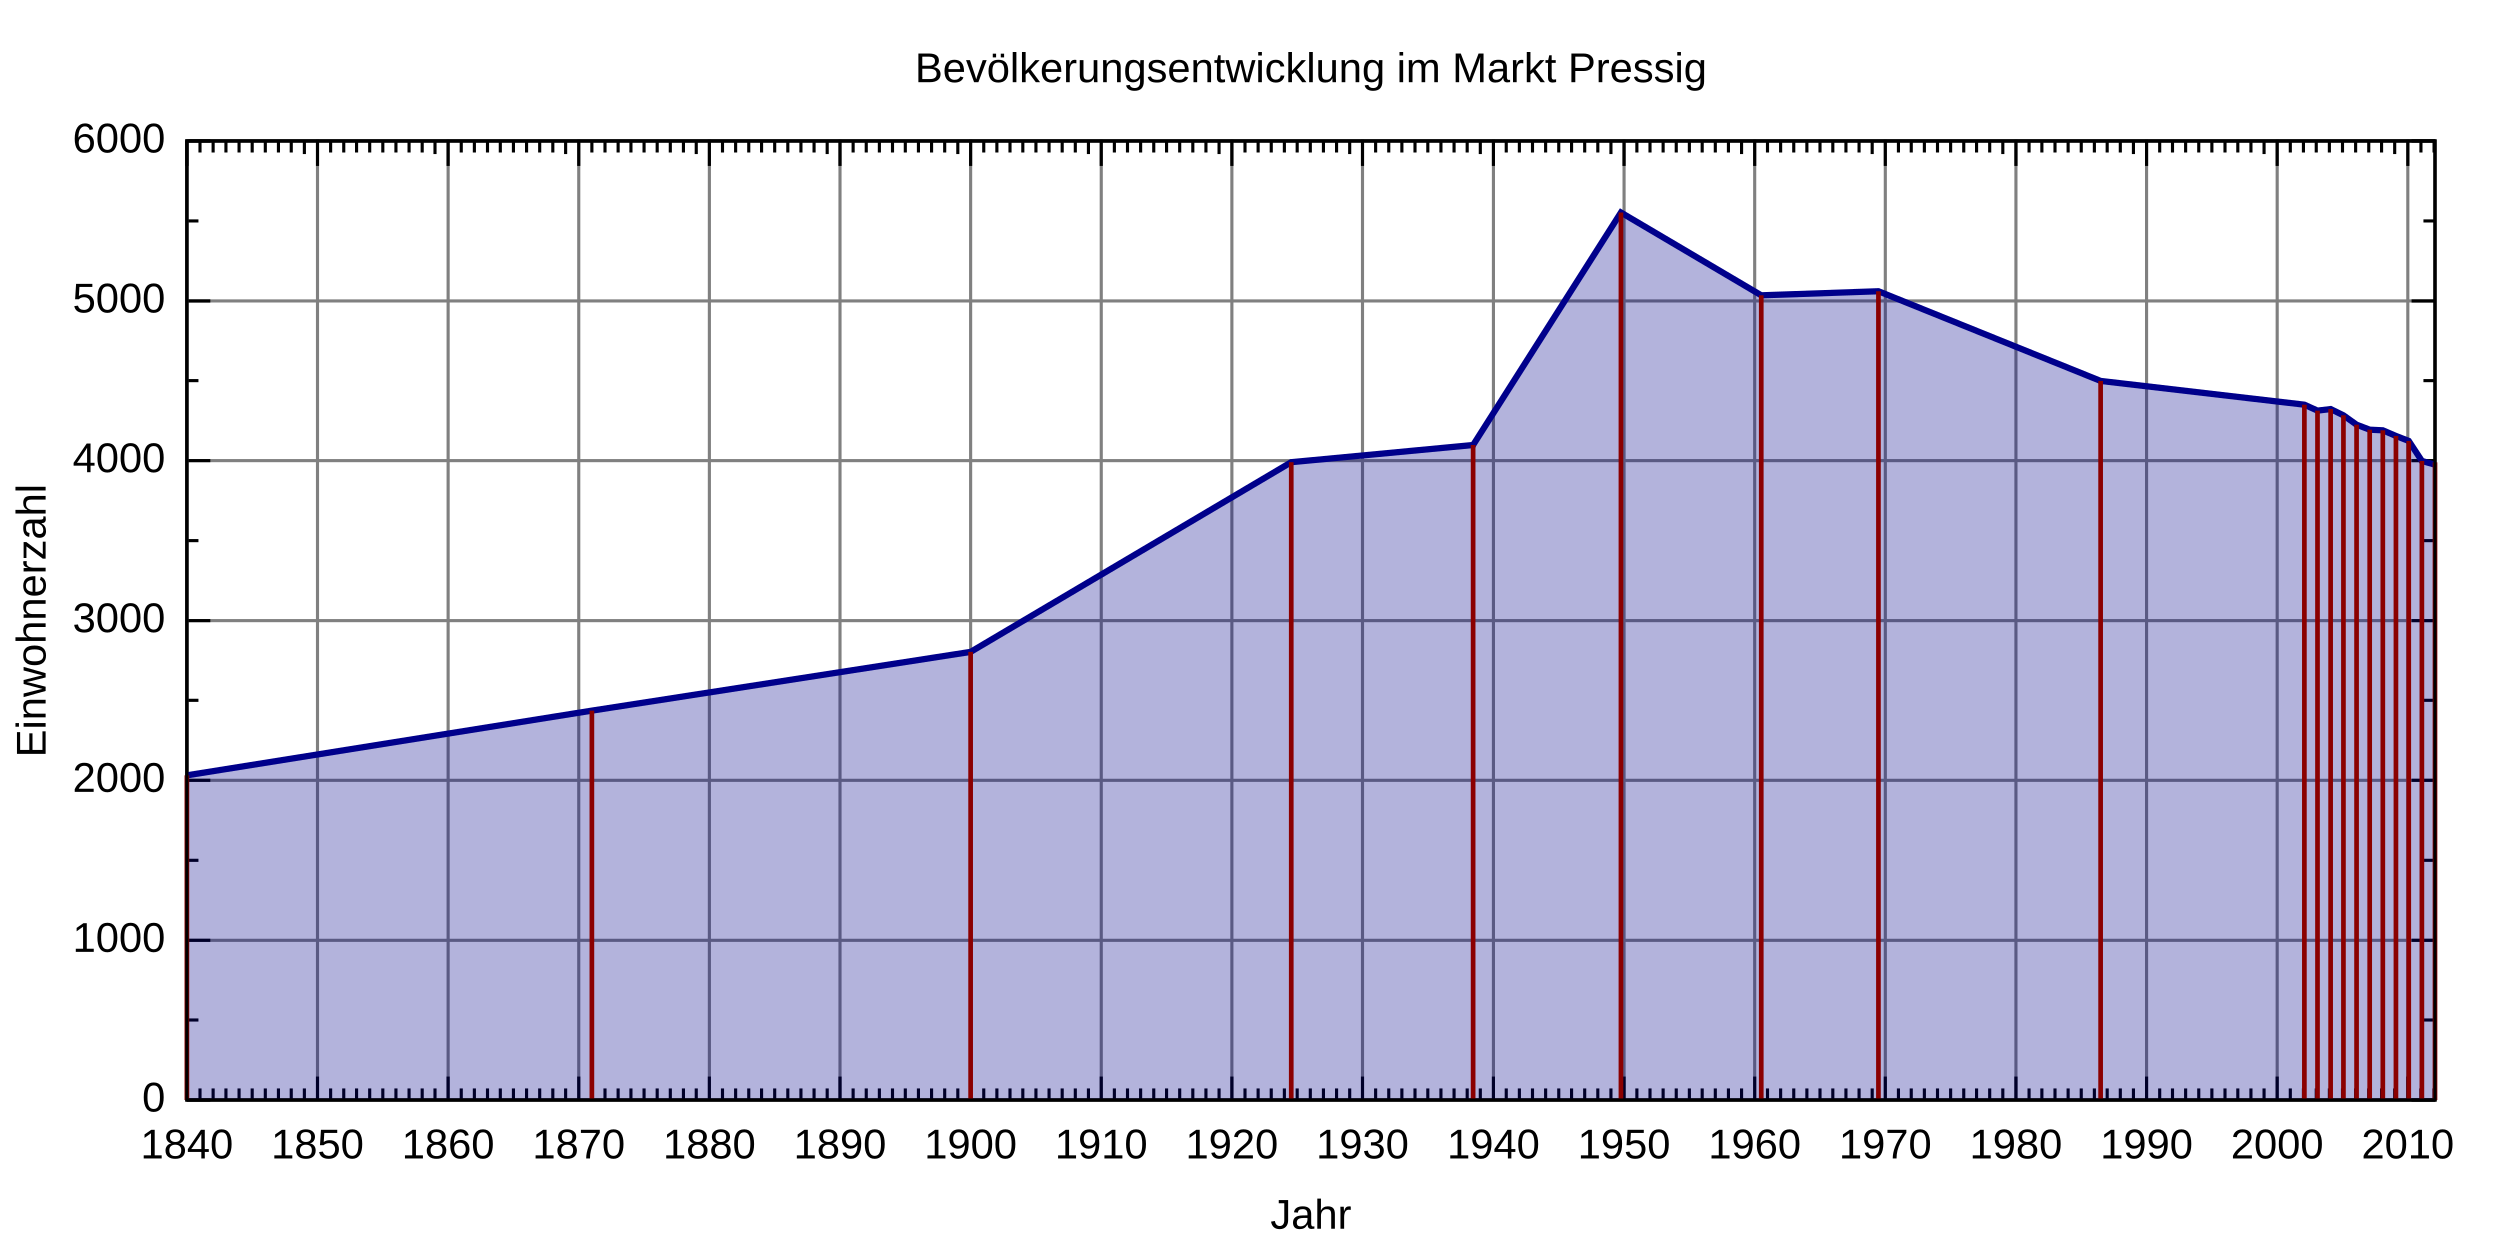
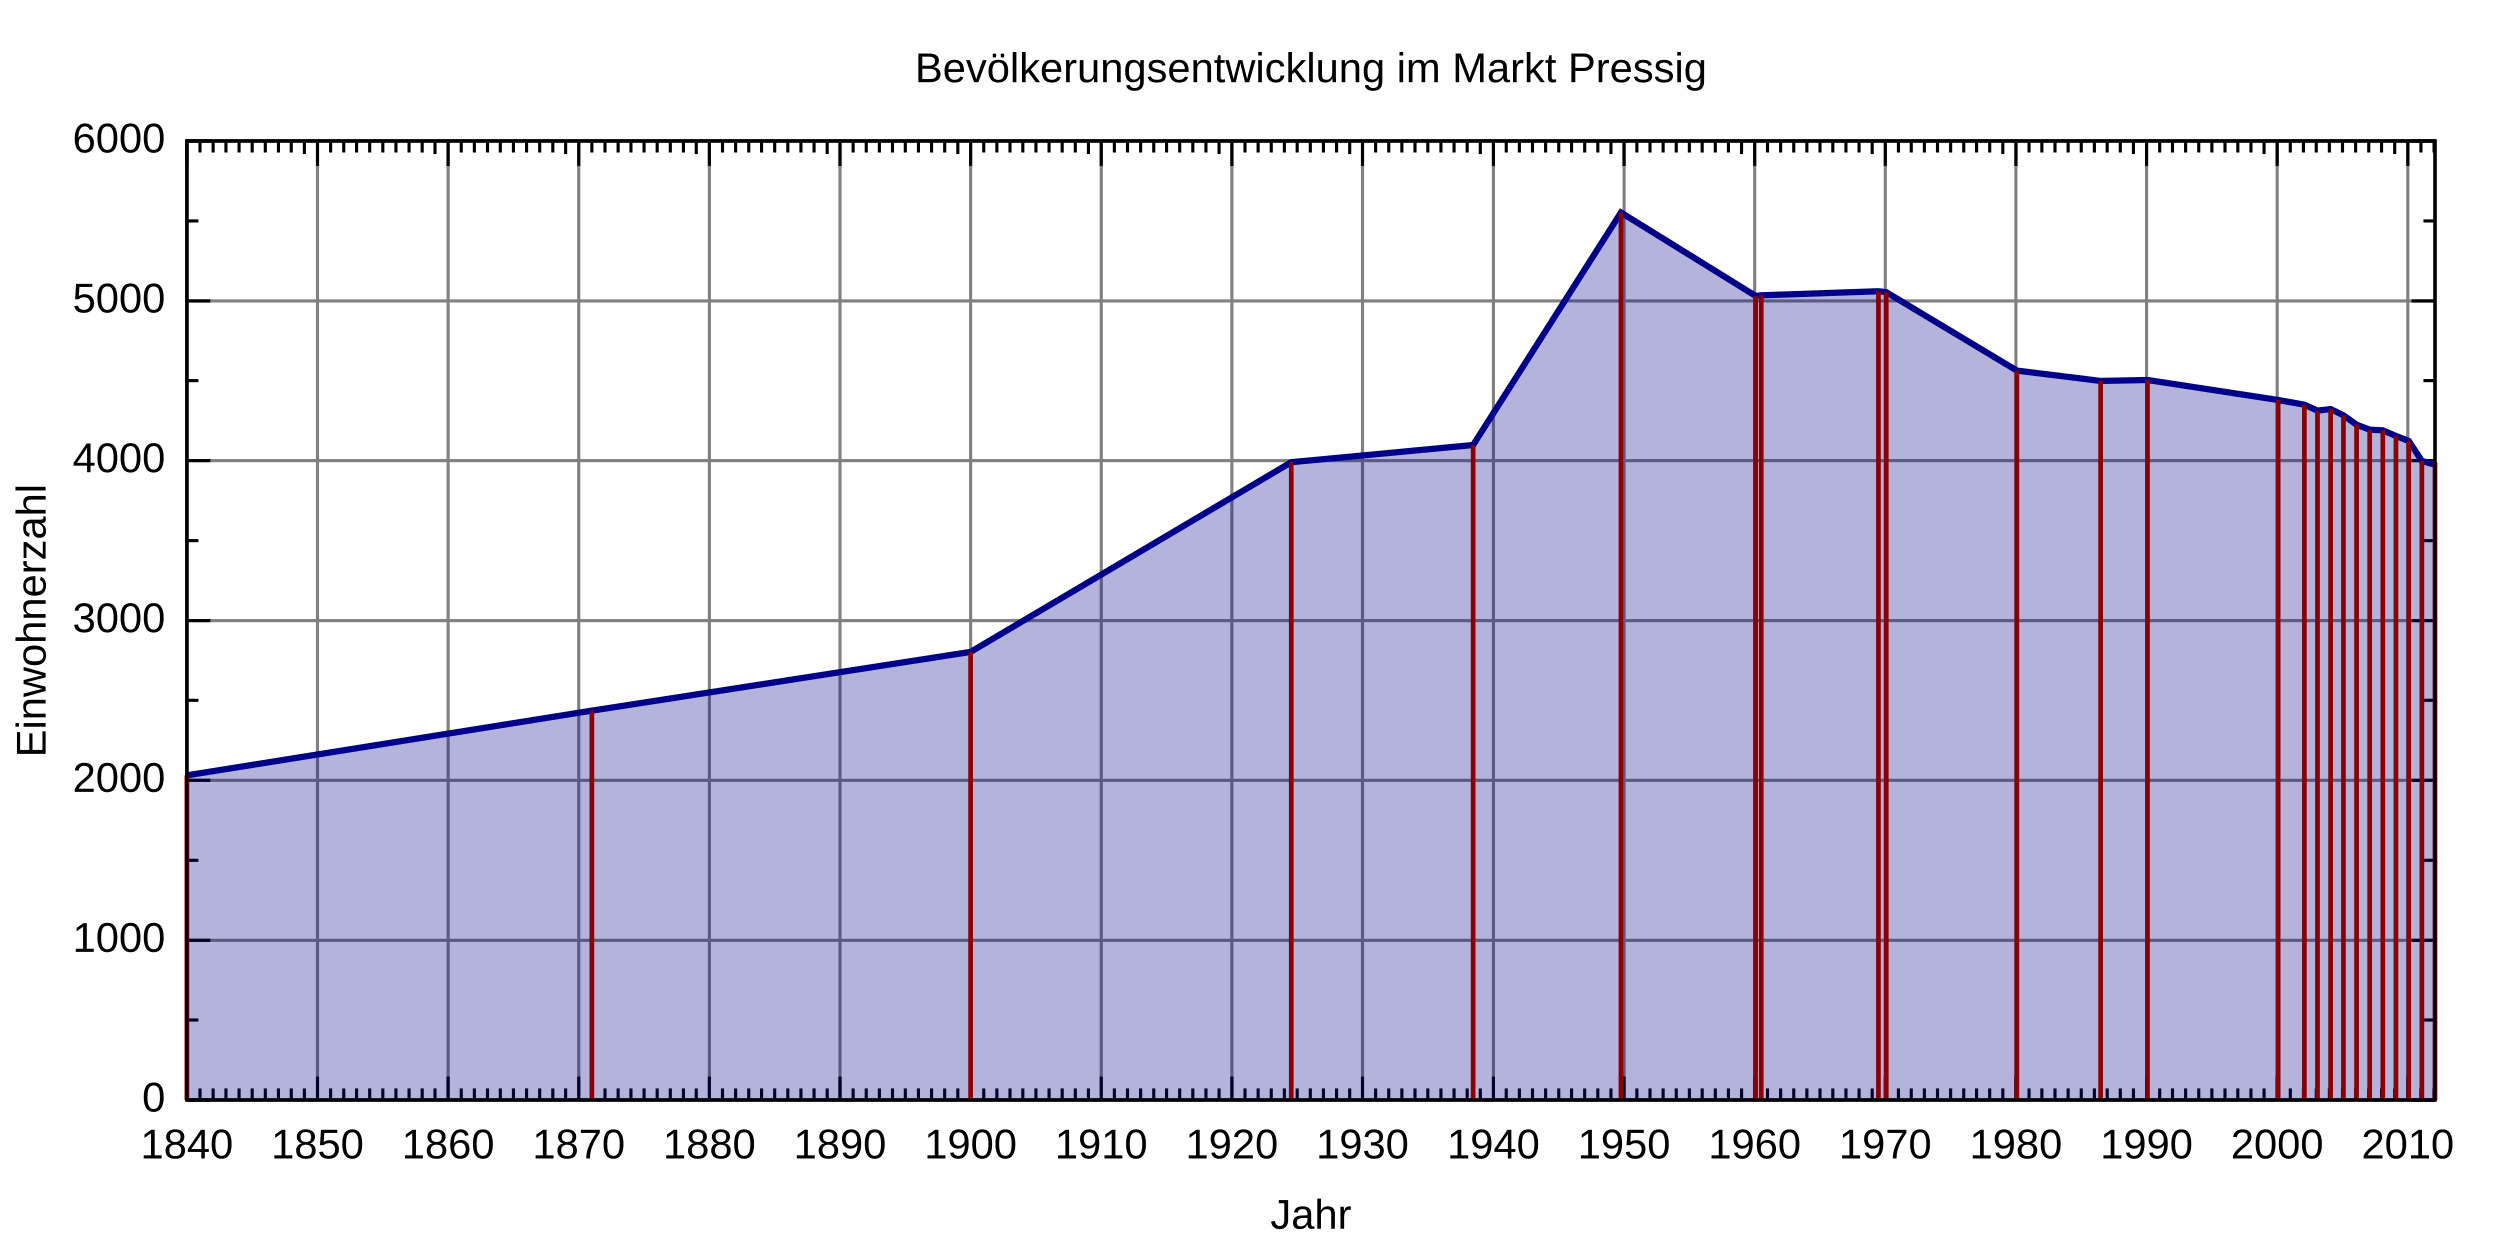
<svg xmlns="http://www.w3.org/2000/svg" xmlns:xlink="http://www.w3.org/1999/xlink" width="800" height="400" viewBox="0 0 800 400">
  <g id="gnuplot_canvas">
    <rect x="0" y="0" width="800" height="400" fill="none" />
    <defs>
      <circle id="gpDot" r="0.5" stroke-width="0.5" />
      <path id="gpPt0" stroke-width="0.267" stroke="currentColor" d="M-1,0 h2 M0,-1 v2" />
      <path id="gpPt1" stroke-width="0.267" stroke="currentColor" d="M-1,-1 L1,1 M1,-1 L-1,1" />
      <path id="gpPt2" stroke-width="0.267" stroke="currentColor" d="M-1,0 L1,0 M0,-1 L0,1 M-1,-1 L1,1 M-1,1 L1,-1" />
      <rect id="gpPt3" stroke-width="0.267" stroke="currentColor" x="-1" y="-1" width="2" height="2" />
      <rect id="gpPt4" stroke-width="0.267" stroke="currentColor" fill="currentColor" x="-1" y="-1" width="2" height="2" />
      <circle id="gpPt5" stroke-width="0.267" stroke="currentColor" cx="0" cy="0" r="1" />
      <use xlink:href="#gpPt5" id="gpPt6" fill="currentColor" stroke="none" />
      <path id="gpPt7" stroke-width="0.267" stroke="currentColor" d="M0,-1.33 L-1.33,0.67 L1.33,0.67 z" />
      <use xlink:href="#gpPt7" id="gpPt8" fill="currentColor" stroke="none" />
      <use xlink:href="#gpPt7" id="gpPt9" stroke="currentColor" transform="rotate(180)" />
      <use xlink:href="#gpPt9" id="gpPt10" fill="currentColor" stroke="none" />
      <use xlink:href="#gpPt3" id="gpPt11" stroke="currentColor" transform="rotate(45)" />
      <use xlink:href="#gpPt11" id="gpPt12" fill="currentColor" stroke="none" />
    </defs>
    <g style="fill:none; color:white; stroke:currentColor; stroke-width:1.00; stroke-linecap:butt; stroke-linejoin:miter">
</g>
    <g style="fill:none; color:black; stroke:currentColor; stroke-width:1.00; stroke-linecap:butt; stroke-linejoin:miter">
</g>
    <g style="fill:none; color:gray; stroke:currentColor; stroke-width:1.00; stroke-linecap:butt; stroke-linejoin:miter">
      <path class="gridline" d="M59.8,352.0 L779.2,352.0  h0.01" />
    </g>
    <g style="fill:none; color:black; stroke:currentColor; stroke-width:1.00; stroke-linecap:butt; stroke-linejoin:miter">
      <path d="M59.8,352.0 L67.3,352.0 M779.2,352.0 L771.7,352.0  h0.01" />
      <g transform="translate(52.9,355.7)" style="stroke:none; fill:black; font-family:Arial; font-size:10.00pt; text-anchor:end">
        <text>0</text>
      </g>
      <path d="M59.8,326.4 L63.5,326.4 M779.2,326.4 L775.5,326.4  h0.01" />
    </g>
    <g style="fill:none; color:gray; stroke:currentColor; stroke-width:1.00; stroke-linecap:butt; stroke-linejoin:miter">
      <path class="gridline" d="M59.8,300.9 L779.2,300.9  h0.01" />
    </g>
    <g style="fill:none; color:black; stroke:currentColor; stroke-width:1.00; stroke-linecap:butt; stroke-linejoin:miter">
      <path d="M59.8,300.9 L67.3,300.9 M779.2,300.9 L771.7,300.9  h0.01" />
      <g transform="translate(52.9,304.6)" style="stroke:none; fill:black; font-family:Arial; font-size:10.00pt; text-anchor:end">
        <text>1000</text>
      </g>
      <path d="M59.8,275.3 L63.5,275.3 M779.2,275.3 L775.5,275.3  h0.01" />
    </g>
    <g style="fill:none; color:gray; stroke:currentColor; stroke-width:1.00; stroke-linecap:butt; stroke-linejoin:miter">
      <path class="gridline" d="M59.8,249.7 L779.2,249.7  h0.01" />
    </g>
    <g style="fill:none; color:black; stroke:currentColor; stroke-width:1.00; stroke-linecap:butt; stroke-linejoin:miter">
      <path d="M59.8,249.7 L67.3,249.7 M779.2,249.7 L771.7,249.7  h0.01" />
      <g transform="translate(52.9,253.4)" style="stroke:none; fill:black; font-family:Arial; font-size:10.00pt; text-anchor:end">
        <text>2000</text>
      </g>
      <path d="M59.8,224.1 L63.5,224.1 M779.2,224.1 L775.5,224.1  h0.01" />
    </g>
    <g style="fill:none; color:gray; stroke:currentColor; stroke-width:1.00; stroke-linecap:butt; stroke-linejoin:miter">
      <path class="gridline" d="M59.8,198.6 L779.2,198.6  h0.01" />
    </g>
    <g style="fill:none; color:black; stroke:currentColor; stroke-width:1.00; stroke-linecap:butt; stroke-linejoin:miter">
      <path d="M59.8,198.6 L67.3,198.6 M779.2,198.6 L771.7,198.6  h0.01" />
      <g transform="translate(52.9,202.3)" style="stroke:none; fill:black; font-family:Arial; font-size:10.00pt; text-anchor:end">
        <text>3000</text>
      </g>
      <path d="M59.8,173.0 L63.5,173.0 M779.2,173.0 L775.5,173.0  h0.01" />
    </g>
    <g style="fill:none; color:gray; stroke:currentColor; stroke-width:1.00; stroke-linecap:butt; stroke-linejoin:miter">
      <path class="gridline" d="M59.8,147.4 L779.2,147.4  h0.01" />
    </g>
    <g style="fill:none; color:black; stroke:currentColor; stroke-width:1.00; stroke-linecap:butt; stroke-linejoin:miter">
      <path d="M59.8,147.4 L67.3,147.4 M779.2,147.4 L771.7,147.4  h0.01" />
      <g transform="translate(52.9,151.1)" style="stroke:none; fill:black; font-family:Arial; font-size:10.00pt; text-anchor:end">
        <text>4000</text>
      </g>
      <path d="M59.8,121.8 L63.5,121.8 M779.2,121.8 L775.5,121.8  h0.01" />
    </g>
    <g style="fill:none; color:gray; stroke:currentColor; stroke-width:1.00; stroke-linecap:butt; stroke-linejoin:miter">
      <path class="gridline" d="M59.8,96.3 L779.2,96.3  h0.01" />
    </g>
    <g style="fill:none; color:black; stroke:currentColor; stroke-width:1.00; stroke-linecap:butt; stroke-linejoin:miter">
      <path d="M59.8,96.3 L67.3,96.3 M779.2,96.3 L771.7,96.3  h0.01" />
      <g transform="translate(52.9,100.0)" style="stroke:none; fill:black; font-family:Arial; font-size:10.00pt; text-anchor:end">
        <text>5000</text>
      </g>
      <path d="M59.8,70.7 L63.5,70.7 M779.2,70.7 L775.5,70.7  h0.01" />
    </g>
    <g style="fill:none; color:gray; stroke:currentColor; stroke-width:1.00; stroke-linecap:butt; stroke-linejoin:miter">
      <path class="gridline" d="M59.8,45.1 L779.2,45.1  h0.01" />
    </g>
    <g style="fill:none; color:black; stroke:currentColor; stroke-width:1.00; stroke-linecap:butt; stroke-linejoin:miter">
      <path d="M59.8,45.1 L67.3,45.1 M779.2,45.1 L771.7,45.1  h0.01" />
      <g transform="translate(52.9,48.8)" style="stroke:none; fill:black; font-family:Arial; font-size:10.00pt; text-anchor:end">
        <text>6000</text>
      </g>
    </g>
    <g style="fill:none; color:gray; stroke:currentColor; stroke-width:1.00; stroke-linecap:butt; stroke-linejoin:miter">
      <path class="gridline" d="M59.8,352.0 L59.8,45.1  h0.01" />
    </g>
    <g style="fill:none; color:black; stroke:currentColor; stroke-width:1.00; stroke-linecap:butt; stroke-linejoin:miter">
      <path d="M59.8,352.0 L59.8,344.5 M59.8,45.1 L59.8,52.6  h0.01" />
      <g transform="translate(59.8,370.7)" style="stroke:none; fill:black; font-family:Arial; font-size:10.00pt; text-anchor:middle">
        <text>1840</text>
      </g>
      <path d="M64.0,352.0 L64.0,348.3 M64.0,45.1 L64.0,48.8 M68.2,352.0 L68.2,348.3 M68.2,45.1 L68.2,48.8    M72.3,352.0 L72.3,348.3 M72.3,45.1 L72.3,48.8 M76.5,352.0 L76.5,348.3 M76.5,45.1 L76.5,48.8    M80.7,352.0 L80.7,348.3 M80.7,45.1 L80.7,48.8 M84.9,352.0 L84.9,348.3 M84.9,45.1 L84.9,48.8    M89.1,352.0 L89.1,348.3 M89.1,45.1 L89.1,48.8 M93.2,352.0 L93.2,348.3 M93.2,45.1 L93.2,48.8    M97.4,352.0 L97.4,348.3 M97.4,45.1 L97.4,48.8  h0.01" />
    </g>
    <g style="fill:none; color:gray; stroke:currentColor; stroke-width:1.00; stroke-linecap:butt; stroke-linejoin:miter">
      <path class="gridline" d="M101.6,352.0 L101.6,45.1  h0.01" />
    </g>
    <g style="fill:none; color:black; stroke:currentColor; stroke-width:1.00; stroke-linecap:butt; stroke-linejoin:miter">
      <path d="M101.6,352.0 L101.6,344.5 M101.6,45.1 L101.6,52.6  h0.01" />
      <g transform="translate(101.6,370.7)" style="stroke:none; fill:black; font-family:Arial; font-size:10.00pt; text-anchor:middle">
        <text>1850</text>
      </g>
      <path d="M105.8,352.0 L105.8,348.3 M105.8,45.1 L105.8,48.8 M110.0,352.0 L110.0,348.3 M110.0,45.1 L110.0,48.8    M114.1,352.0 L114.1,348.3 M114.1,45.1 L114.1,48.8 M118.3,352.0 L118.3,348.3 M118.3,45.1 L118.3,48.8    M122.5,352.0 L122.5,348.3 M122.5,45.1 L122.5,48.8 M126.7,352.0 L126.7,348.3 M126.7,45.1 L126.7,48.8    M130.9,352.0 L130.9,348.3 M130.9,45.1 L130.9,48.8 M135.1,352.0 L135.1,348.3 M135.1,45.1 L135.1,48.8    M139.2,352.0 L139.2,348.3 M139.2,45.1 L139.2,48.8  h0.01" />
    </g>
    <g style="fill:none; color:gray; stroke:currentColor; stroke-width:1.00; stroke-linecap:butt; stroke-linejoin:miter">
      <path class="gridline" d="M143.4,352.0 L143.4,45.1  h0.01" />
    </g>
    <g style="fill:none; color:black; stroke:currentColor; stroke-width:1.00; stroke-linecap:butt; stroke-linejoin:miter">
      <path d="M143.4,352.0 L143.4,344.5 M143.4,45.1 L143.4,52.6  h0.01" />
      <g transform="translate(143.4,370.7)" style="stroke:none; fill:black; font-family:Arial; font-size:10.00pt; text-anchor:middle">
        <text>1860</text>
      </g>
      <path d="M147.6,352.0 L147.6,348.3 M147.6,45.1 L147.6,48.8 M151.8,352.0 L151.8,348.3 M151.8,45.1 L151.8,48.8    M156.0,352.0 L156.0,348.3 M156.0,45.1 L156.0,48.8 M160.1,352.0 L160.1,348.3 M160.1,45.1 L160.1,48.8    M164.3,352.0 L164.3,348.3 M164.3,45.1 L164.3,48.8 M168.5,352.0 L168.5,348.3 M168.5,45.1 L168.5,48.8    M172.7,352.0 L172.7,348.3 M172.7,45.1 L172.7,48.8 M176.9,352.0 L176.9,348.3 M176.9,45.1 L176.9,48.8    M181.0,352.0 L181.0,348.3 M181.0,45.1 L181.0,48.8  h0.01" />
    </g>
    <g style="fill:none; color:gray; stroke:currentColor; stroke-width:1.00; stroke-linecap:butt; stroke-linejoin:miter">
      <path class="gridline" d="M185.2,352.0 L185.2,45.1  h0.01" />
    </g>
    <g style="fill:none; color:black; stroke:currentColor; stroke-width:1.00; stroke-linecap:butt; stroke-linejoin:miter">
      <path d="M185.2,352.0 L185.2,344.5 M185.2,45.1 L185.2,52.6  h0.01" />
      <g transform="translate(185.2,370.7)" style="stroke:none; fill:black; font-family:Arial; font-size:10.00pt; text-anchor:middle">
        <text>1870</text>
      </g>
      <path d="M189.4,352.0 L189.4,348.3 M189.4,45.1 L189.4,48.8 M193.6,352.0 L193.6,348.3 M193.6,45.1 L193.6,48.8    M197.8,352.0 L197.8,348.3 M197.8,45.1 L197.8,48.8 M201.9,352.0 L201.9,348.3 M201.9,45.1 L201.9,48.8    M206.1,352.0 L206.1,348.3 M206.1,45.1 L206.1,48.8 M210.3,352.0 L210.3,348.3 M210.3,45.1 L210.3,48.8    M214.5,352.0 L214.5,348.3 M214.5,45.1 L214.5,48.8 M218.7,352.0 L218.7,348.3 M218.7,45.1 L218.7,48.8    M222.8,352.0 L222.8,348.3 M222.8,45.1 L222.8,48.8  h0.01" />
    </g>
    <g style="fill:none; color:gray; stroke:currentColor; stroke-width:1.00; stroke-linecap:butt; stroke-linejoin:miter">
      <path class="gridline" d="M227.0,352.0 L227.0,45.1  h0.01" />
    </g>
    <g style="fill:none; color:black; stroke:currentColor; stroke-width:1.00; stroke-linecap:butt; stroke-linejoin:miter">
      <path d="M227.0,352.0 L227.0,344.5 M227.0,45.1 L227.0,52.6  h0.01" />
      <g transform="translate(227.0,370.7)" style="stroke:none; fill:black; font-family:Arial; font-size:10.00pt; text-anchor:middle">
        <text>1880</text>
      </g>
      <path d="M231.2,352.0 L231.2,348.3 M231.2,45.1 L231.2,48.8 M235.4,352.0 L235.4,348.3 M235.4,45.1 L235.4,48.8    M239.6,352.0 L239.6,348.3 M239.6,45.1 L239.6,48.8 M243.7,352.0 L243.7,348.3 M243.7,45.1 L243.7,48.8    M247.9,352.0 L247.9,348.3 M247.9,45.1 L247.9,48.8 M252.1,352.0 L252.1,348.3 M252.1,45.1 L252.1,48.8    M256.3,352.0 L256.3,348.3 M256.3,45.1 L256.3,48.8 M260.5,352.0 L260.5,348.3 M260.5,45.1 L260.5,48.8    M264.7,352.0 L264.7,348.3 M264.7,45.1 L264.7,48.8  h0.01" />
    </g>
    <g style="fill:none; color:gray; stroke:currentColor; stroke-width:1.00; stroke-linecap:butt; stroke-linejoin:miter">
      <path class="gridline" d="M268.8,352.0 L268.8,45.1  h0.01" />
    </g>
    <g style="fill:none; color:black; stroke:currentColor; stroke-width:1.00; stroke-linecap:butt; stroke-linejoin:miter">
      <path d="M268.8,352.0 L268.8,344.5 M268.8,45.1 L268.8,52.6  h0.01" />
      <g transform="translate(268.8,370.7)" style="stroke:none; fill:black; font-family:Arial; font-size:10.00pt; text-anchor:middle">
        <text>1890</text>
      </g>
      <path d="M273.0,352.0 L273.0,348.3 M273.0,45.1 L273.0,48.8 M277.2,352.0 L277.2,348.3 M277.2,45.1 L277.2,48.8    M281.4,352.0 L281.4,348.3 M281.4,45.1 L281.4,48.8 M285.6,352.0 L285.6,348.3 M285.6,45.1 L285.6,48.8    M289.7,352.0 L289.7,348.3 M289.7,45.1 L289.7,48.8 M293.9,352.0 L293.9,348.3 M293.9,45.1 L293.9,48.8    M298.1,352.0 L298.1,348.3 M298.1,45.1 L298.1,48.8 M302.3,352.0 L302.3,348.3 M302.3,45.1 L302.3,48.8    M306.5,352.0 L306.5,348.3 M306.5,45.1 L306.5,48.8  h0.01" />
    </g>
    <g style="fill:none; color:gray; stroke:currentColor; stroke-width:1.00; stroke-linecap:butt; stroke-linejoin:miter">
      <path class="gridline" d="M310.6,352.0 L310.6,45.1  h0.01" />
    </g>
    <g style="fill:none; color:black; stroke:currentColor; stroke-width:1.00; stroke-linecap:butt; stroke-linejoin:miter">
      <path d="M310.6,352.0 L310.6,344.5 M310.6,45.1 L310.6,52.6  h0.01" />
      <g transform="translate(310.6,370.7)" style="stroke:none; fill:black; font-family:Arial; font-size:10.00pt; text-anchor:middle">
        <text>1900</text>
      </g>
      <path d="M314.8,352.0 L314.8,348.3 M314.8,45.1 L314.8,48.8 M319.0,352.0 L319.0,348.3 M319.0,45.1 L319.0,48.8    M323.2,352.0 L323.2,348.3 M323.2,45.1 L323.2,48.8 M327.3,352.0 L327.3,348.3 M327.3,45.1 L327.3,48.8    M331.5,352.0 L331.5,348.3 M331.5,45.1 L331.5,48.8 M335.7,352.0 L335.7,348.3 M335.7,45.1 L335.7,48.8    M339.9,352.0 L339.9,348.3 M339.9,45.1 L339.9,48.8 M344.1,352.0 L344.1,348.3 M344.1,45.1 L344.1,48.8    M348.3,352.0 L348.3,348.3 M348.3,45.1 L348.3,48.8  h0.01" />
    </g>
    <g style="fill:none; color:gray; stroke:currentColor; stroke-width:1.00; stroke-linecap:butt; stroke-linejoin:miter">
      <path class="gridline" d="M352.4,352.0 L352.4,45.1  h0.01" />
    </g>
    <g style="fill:none; color:black; stroke:currentColor; stroke-width:1.00; stroke-linecap:butt; stroke-linejoin:miter">
      <path d="M352.4,352.0 L352.4,344.5 M352.4,45.1 L352.4,52.6  h0.01" />
      <g transform="translate(352.4,370.7)" style="stroke:none; fill:black; font-family:Arial; font-size:10.00pt; text-anchor:middle">
        <text>1910</text>
      </g>
      <path d="M356.6,352.0 L356.6,348.3 M356.6,45.1 L356.6,48.8 M360.8,352.0 L360.8,348.3 M360.8,45.1 L360.8,48.8    M365.0,352.0 L365.0,348.3 M365.0,45.1 L365.0,48.8 M369.2,352.0 L369.2,348.3 M369.2,45.1 L369.2,48.8    M373.3,352.0 L373.3,348.3 M373.3,45.1 L373.3,48.8 M377.5,352.0 L377.5,348.3 M377.5,45.1 L377.5,48.8    M381.7,352.0 L381.7,348.3 M381.7,45.1 L381.7,48.8 M385.9,352.0 L385.9,348.3 M385.9,45.1 L385.9,48.8    M390.1,352.0 L390.1,348.3 M390.1,45.1 L390.1,48.8  h0.01" />
    </g>
    <g style="fill:none; color:gray; stroke:currentColor; stroke-width:1.00; stroke-linecap:butt; stroke-linejoin:miter">
      <path class="gridline" d="M394.2,352.0 L394.2,45.1  h0.01" />
    </g>
    <g style="fill:none; color:black; stroke:currentColor; stroke-width:1.00; stroke-linecap:butt; stroke-linejoin:miter">
      <path d="M394.2,352.0 L394.2,344.5 M394.2,45.1 L394.2,52.6  h0.01" />
      <g transform="translate(394.2,370.7)" style="stroke:none; fill:black; font-family:Arial; font-size:10.00pt; text-anchor:middle">
        <text>1920</text>
      </g>
      <path d="M398.4,352.0 L398.4,348.3 M398.4,45.1 L398.4,48.8 M402.6,352.0 L402.6,348.3 M402.6,45.1 L402.6,48.8    M406.8,352.0 L406.8,348.3 M406.8,45.1 L406.8,48.8 M411.0,352.0 L411.0,348.3 M411.0,45.1 L411.0,48.8    M415.1,352.0 L415.1,348.3 M415.1,45.1 L415.1,48.8 M419.3,352.0 L419.3,348.3 M419.3,45.1 L419.3,48.8    M423.5,352.0 L423.5,348.3 M423.5,45.1 L423.5,48.8 M427.7,352.0 L427.7,348.3 M427.7,45.1 L427.7,48.8    M431.9,352.0 L431.9,348.3 M431.9,45.1 L431.9,48.8  h0.01" />
    </g>
    <g style="fill:none; color:gray; stroke:currentColor; stroke-width:1.00; stroke-linecap:butt; stroke-linejoin:miter">
      <path class="gridline" d="M436.0,352.0 L436.0,45.1  h0.01" />
    </g>
    <g style="fill:none; color:black; stroke:currentColor; stroke-width:1.00; stroke-linecap:butt; stroke-linejoin:miter">
      <path d="M436.0,352.0 L436.0,344.5 M436.0,45.1 L436.0,52.6  h0.01" />
      <g transform="translate(436.0,370.7)" style="stroke:none; fill:black; font-family:Arial; font-size:10.00pt; text-anchor:middle">
        <text>1930</text>
      </g>
      <path d="M440.2,352.0 L440.2,348.3 M440.2,45.1 L440.2,48.8 M444.4,352.0 L444.4,348.3 M444.4,45.1 L444.4,48.8    M448.6,352.0 L448.6,348.3 M448.6,45.1 L448.6,48.8 M452.8,352.0 L452.8,348.3 M452.8,45.1 L452.8,48.8    M456.9,352.0 L456.9,348.3 M456.9,45.1 L456.9,48.8 M461.1,352.0 L461.1,348.3 M461.1,45.1 L461.1,48.8    M465.3,352.0 L465.3,348.3 M465.3,45.1 L465.3,48.8 M469.5,352.0 L469.5,348.3 M469.5,45.1 L469.5,48.8    M473.7,352.0 L473.7,348.3 M473.7,45.1 L473.7,48.8  h0.01" />
    </g>
    <g style="fill:none; color:gray; stroke:currentColor; stroke-width:1.00; stroke-linecap:butt; stroke-linejoin:miter">
      <path class="gridline" d="M477.9,352.0 L477.9,45.1  h0.01" />
    </g>
    <g style="fill:none; color:black; stroke:currentColor; stroke-width:1.00; stroke-linecap:butt; stroke-linejoin:miter">
      <path d="M477.9,352.0 L477.9,344.5 M477.9,45.1 L477.9,52.6  h0.01" />
      <g transform="translate(477.9,370.7)" style="stroke:none; fill:black; font-family:Arial; font-size:10.00pt; text-anchor:middle">
        <text>1940</text>
      </g>
      <path d="M482.0,352.0 L482.0,348.3 M482.0,45.1 L482.0,48.8 M486.2,352.0 L486.2,348.3 M486.2,45.1 L486.2,48.8    M490.4,352.0 L490.4,348.3 M490.4,45.1 L490.4,48.8 M494.6,352.0 L494.6,348.3 M494.6,45.1 L494.6,48.8    M498.8,352.0 L498.8,348.3 M498.8,45.1 L498.8,48.8 M502.9,352.0 L502.9,348.3 M502.9,45.1 L502.9,48.8    M507.1,352.0 L507.1,348.3 M507.1,45.1 L507.1,48.8 M511.3,352.0 L511.3,348.3 M511.3,45.1 L511.3,48.8    M515.5,352.0 L515.5,348.3 M515.5,45.1 L515.5,48.8  h0.01" />
    </g>
    <g style="fill:none; color:gray; stroke:currentColor; stroke-width:1.00; stroke-linecap:butt; stroke-linejoin:miter">
      <path class="gridline" d="M519.7,352.0 L519.7,45.1  h0.01" />
    </g>
    <g style="fill:none; color:black; stroke:currentColor; stroke-width:1.00; stroke-linecap:butt; stroke-linejoin:miter">
      <path d="M519.7,352.0 L519.7,344.5 M519.7,45.1 L519.7,52.6  h0.01" />
      <g transform="translate(519.7,370.7)" style="stroke:none; fill:black; font-family:Arial; font-size:10.00pt; text-anchor:middle">
        <text>1950</text>
      </g>
      <path d="M523.8,352.0 L523.8,348.3 M523.8,45.1 L523.8,48.8 M528.0,352.0 L528.0,348.3 M528.0,45.1 L528.0,48.8    M532.2,352.0 L532.2,348.3 M532.2,45.1 L532.2,48.8 M536.4,352.0 L536.4,348.3 M536.4,45.1 L536.4,48.8    M540.6,352.0 L540.6,348.3 M540.6,45.1 L540.6,48.8 M544.7,352.0 L544.7,348.3 M544.7,45.1 L544.7,48.8    M548.9,352.0 L548.9,348.3 M548.9,45.1 L548.9,48.8 M553.1,352.0 L553.1,348.3 M553.1,45.1 L553.1,48.8    M557.3,352.0 L557.3,348.3 M557.3,45.1 L557.3,48.8  h0.01" />
    </g>
    <g style="fill:none; color:gray; stroke:currentColor; stroke-width:1.00; stroke-linecap:butt; stroke-linejoin:miter">
      <path class="gridline" d="M561.5,352.0 L561.5,45.1  h0.01" />
    </g>
    <g style="fill:none; color:black; stroke:currentColor; stroke-width:1.00; stroke-linecap:butt; stroke-linejoin:miter">
      <path d="M561.5,352.0 L561.5,344.5 M561.5,45.1 L561.5,52.6  h0.01" />
      <g transform="translate(561.5,370.7)" style="stroke:none; fill:black; font-family:Arial; font-size:10.00pt; text-anchor:middle">
        <text>1960</text>
      </g>
      <path d="M565.6,352.0 L565.6,348.3 M565.6,45.1 L565.6,48.8 M569.8,352.0 L569.8,348.3 M569.8,45.1 L569.8,48.8    M574.0,352.0 L574.0,348.3 M574.0,45.1 L574.0,48.8 M578.2,352.0 L578.2,348.3 M578.2,45.1 L578.2,48.8    M582.4,352.0 L582.4,348.3 M582.4,45.1 L582.4,48.8 M586.5,352.0 L586.5,348.3 M586.5,45.1 L586.5,48.8    M590.7,352.0 L590.7,348.3 M590.7,45.1 L590.7,48.8 M594.9,352.0 L594.9,348.3 M594.9,45.1 L594.9,48.8    M599.1,352.0 L599.1,348.3 M599.1,45.1 L599.1,48.8  h0.01" />
    </g>
    <g style="fill:none; color:gray; stroke:currentColor; stroke-width:1.00; stroke-linecap:butt; stroke-linejoin:miter">
      <path class="gridline" d="M603.3,352.0 L603.3,45.1  h0.01" />
    </g>
    <g style="fill:none; color:black; stroke:currentColor; stroke-width:1.00; stroke-linecap:butt; stroke-linejoin:miter">
      <path d="M603.3,352.0 L603.3,344.5 M603.3,45.1 L603.3,52.6  h0.01" />
      <g transform="translate(603.3,370.7)" style="stroke:none; fill:black; font-family:Arial; font-size:10.00pt; text-anchor:middle">
        <text>1970</text>
      </g>
      <path d="M607.5,352.0 L607.5,348.3 M607.5,45.1 L607.5,48.8 M611.6,352.0 L611.6,348.3 M611.6,45.1 L611.6,48.8    M615.8,352.0 L615.8,348.3 M615.8,45.1 L615.8,48.8 M620.0,352.0 L620.0,348.3 M620.0,45.1 L620.0,48.8    M624.2,352.0 L624.2,348.3 M624.2,45.1 L624.2,48.8 M628.4,352.0 L628.4,348.3 M628.4,45.1 L628.4,48.8    M632.5,352.0 L632.5,348.3 M632.5,45.1 L632.5,48.8 M636.7,352.0 L636.7,348.3 M636.7,45.1 L636.7,48.8    M640.9,352.0 L640.9,348.3 M640.9,45.1 L640.9,48.8  h0.01" />
    </g>
    <g style="fill:none; color:gray; stroke:currentColor; stroke-width:1.00; stroke-linecap:butt; stroke-linejoin:miter">
      <path class="gridline" d="M645.1,352.0 L645.1,45.1  h0.01" />
    </g>
    <g style="fill:none; color:black; stroke:currentColor; stroke-width:1.00; stroke-linecap:butt; stroke-linejoin:miter">
      <path d="M645.1,352.0 L645.1,344.5 M645.1,45.1 L645.1,52.6  h0.01" />
      <g transform="translate(645.1,370.7)" style="stroke:none; fill:black; font-family:Arial; font-size:10.00pt; text-anchor:middle">
        <text>1980</text>
      </g>
      <path d="M649.3,352.0 L649.3,348.3 M649.3,45.1 L649.3,48.8 M653.4,352.0 L653.4,348.3 M653.4,45.1 L653.4,48.8    M657.6,352.0 L657.6,348.3 M657.6,45.1 L657.6,48.8 M661.8,352.0 L661.8,348.3 M661.8,45.1 L661.8,48.8    M666.0,352.0 L666.0,348.3 M666.0,45.1 L666.0,48.8 M670.2,352.0 L670.2,348.3 M670.2,45.1 L670.2,48.8    M674.3,352.0 L674.3,348.3 M674.3,45.1 L674.3,48.8 M678.5,352.0 L678.5,348.3 M678.5,45.1 L678.5,48.8    M682.7,352.0 L682.7,348.3 M682.7,45.1 L682.7,48.8  h0.01" />
    </g>
    <g style="fill:none; color:gray; stroke:currentColor; stroke-width:1.00; stroke-linecap:butt; stroke-linejoin:miter">
      <path class="gridline" d="M686.9,352.0 L686.9,45.1  h0.01" />
    </g>
    <g style="fill:none; color:black; stroke:currentColor; stroke-width:1.00; stroke-linecap:butt; stroke-linejoin:miter">
      <path d="M686.9,352.0 L686.9,344.5 M686.9,45.1 L686.9,52.6  h0.01" />
      <g transform="translate(686.9,370.7)" style="stroke:none; fill:black; font-family:Arial; font-size:10.00pt; text-anchor:middle">
        <text>1990</text>
      </g>
      <path d="M691.1,352.0 L691.1,348.3 M691.1,45.1 L691.1,48.8 M695.2,352.0 L695.2,348.3 M695.2,45.1 L695.2,48.8    M699.4,352.0 L699.4,348.3 M699.4,45.1 L699.4,48.8 M703.6,352.0 L703.6,348.3 M703.6,45.1 L703.6,48.8    M707.8,352.0 L707.8,348.3 M707.8,45.1 L707.8,48.8 M712.0,352.0 L712.0,348.3 M712.0,45.1 L712.0,48.8    M716.1,352.0 L716.1,348.3 M716.1,45.1 L716.1,48.8 M720.3,352.0 L720.3,348.3 M720.3,45.1 L720.3,48.8    M724.5,352.0 L724.5,348.3 M724.5,45.1 L724.5,48.8  h0.01" />
    </g>
    <g style="fill:none; color:gray; stroke:currentColor; stroke-width:1.00; stroke-linecap:butt; stroke-linejoin:miter">
      <path class="gridline" d="M728.7,352.0 L728.7,45.1  h0.01" />
    </g>
    <g style="fill:none; color:black; stroke:currentColor; stroke-width:1.00; stroke-linecap:butt; stroke-linejoin:miter">
      <path d="M728.7,352.0 L728.7,344.5 M728.7,45.1 L728.7,52.6  h0.01" />
      <g transform="translate(728.7,370.7)" style="stroke:none; fill:black; font-family:Arial; font-size:10.00pt; text-anchor:middle">
        <text>2000</text>
      </g>
      <path d="M732.9,352.0 L732.9,348.3 M732.9,45.1 L732.9,48.8 M737.1,352.0 L737.1,348.3 M737.1,45.1 L737.1,48.8    M741.2,352.0 L741.2,348.3 M741.2,45.1 L741.2,48.8 M745.4,352.0 L745.4,348.3 M745.4,45.1 L745.4,48.8    M749.6,352.0 L749.6,348.3 M749.6,45.1 L749.6,48.8 M753.8,352.0 L753.8,348.3 M753.8,45.1 L753.8,48.8    M758.0,352.0 L758.0,348.3 M758.0,45.1 L758.0,48.8 M762.1,352.0 L762.1,348.3 M762.1,45.1 L762.1,48.8    M766.3,352.0 L766.3,348.3 M766.3,45.1 L766.3,48.8  h0.01" />
    </g>
    <g style="fill:none; color:gray; stroke:currentColor; stroke-width:1.00; stroke-linecap:butt; stroke-linejoin:miter">
      <path class="gridline" d="M770.5,352.0 L770.5,45.1  h0.01" />
    </g>
    <g style="fill:none; color:black; stroke:currentColor; stroke-width:1.00; stroke-linecap:butt; stroke-linejoin:miter">
      <path d="M770.5,352.0 L770.5,344.5 M770.5,45.1 L770.5,52.6  h0.01" />
      <g transform="translate(770.5,370.7)" style="stroke:none; fill:black; font-family:Arial; font-size:10.00pt; text-anchor:middle">
        <text>2010</text>
      </g>
      <path d="M774.7,352.0 L774.7,348.3 M774.7,45.1 L774.7,48.8 M778.9,352.0 L778.9,348.3 M778.9,45.1 L778.9,48.8    M59.8,45.1 L59.8,352.0 L779.2,352.0 L779.2,45.1 L59.8,45.1 Z  h0.01" />
      <g transform="translate(14.6,198.6) rotate(270)" style="stroke:none; fill:black; font-family:Arial; font-size:10.00pt; text-anchor:middle">
        <text>Einwohnerzahl</text>
      </g>
      <g transform="translate(419.5,393.2)" style="stroke:none; fill:black; font-family:Arial; font-size:10.00pt; text-anchor:middle">
        <text>Jahr</text>
      </g>
      <g transform="translate(419.5,26.3)" style="stroke:none; fill:black; font-family:Arial; font-size:10.00pt; text-anchor:middle">
        <text>Bevölkerungsentwicklung im Markt Pressig</text>
      </g>
    </g>
    <g id="gnuplot_plot_1">
      <g style="fill:none; color:white; stroke:currentColor; stroke-width:2.00; stroke-linecap:butt; stroke-linejoin:miter">
</g>
      <g style="fill:none; color:red; stroke:currentColor; stroke-width:2.00; stroke-linecap:butt; stroke-linejoin:miter">
        <g style="stroke:none; shape-rendering:crispEdges">
-           <polygon fill="rgb(  0,   0, 139)" fill-opacity="0.3" points="59.8,248.1 59.8,248.1 189.4,227.4 310.6,208.6 413.2,147.9 471.4,142.4 518.7,68.0 563.6,94.5 601.1,93.2 672.2,121.9 737.4,129.5 741.6,131.4 745.8,130.9 749.9,132.9 754.1,135.9 758.3,137.5 762.5,137.7 766.7,139.5 770.8,141.1 775.0,147.5 779.2,148.7 779.2,352.0 59.8,352.0 " />
+           <polygon fill="rgb(  0,   0, 139)" fill-opacity="0.3" points="59.8,248.1 59.8,248.1 189.4,227.4 310.6,208.6 413.2,147.9 471.4,142.4 518.7,68.0 561.8,94.7 563.6,94.5 601.1,93.2 603.6,93.5 645.4,118.6 672.2,121.9 687.2,121.6 729.0,128.0 737.4,129.5 741.6,131.4 745.8,130.9 749.9,132.9 754.1,135.9 758.3,137.5 762.5,137.7 766.7,139.5 770.8,141.1 775.0,147.5 779.2,148.7 779.2,352.0 59.8,352.0 " />
        </g>
-         <path stroke="rgb(  0,   0, 139)" d="M59.8,248.1 L189.4,227.4 L310.6,208.6 L413.2,147.9 L471.4,142.4 L518.7,68.0 L563.6,94.5 L601.1,93.2    L672.2,121.9 L737.4,129.5 L741.6,131.4 L745.8,130.9 L749.9,132.9 L754.1,135.9 L758.3,137.5 L762.5,137.7    L766.7,139.5 L770.8,141.1 L775.0,147.5 L779.2,148.7  h0.01" />
+         <path stroke="rgb(  0,   0, 139)" d="M59.8,248.1 L189.4,227.4 L310.6,208.6 L413.2,147.9 L471.4,142.4 L518.7,68.0 L561.8,94.7 L563.6,94.5    L601.1,93.2 L603.6,93.5 L645.4,118.6 L672.2,121.9 L687.2,121.6 L729.0,128.0 L737.4,129.5 L741.6,131.4    L745.8,130.9 L749.9,132.9 L754.1,135.9 L758.3,137.5 L762.5,137.7 L766.7,139.5 L770.8,141.1 L775.0,147.5    L779.2,148.7  h0.01" />
      </g>
    </g>
    <g id="gnuplot_plot_2">
      <g style="fill:none; color:white; stroke:rgb(  0,   0, 139); stroke-width:1.50; stroke-linecap:butt; stroke-linejoin:miter">
</g>
      <g style="fill:none; color:green; stroke:currentColor; stroke-width:1.50; stroke-linecap:butt; stroke-linejoin:miter">
-         <path stroke="rgb(139,   0,   0)" d="M59.8,352.0 L59.8,248.1 M189.4,352.0 L189.4,227.4 M310.6,352.0 L310.6,208.6 M413.2,352.0 L413.2,147.9    M471.4,352.0 L471.4,142.4 M518.7,352.0 L518.7,68.0 M563.6,352.0 L563.6,94.5 M601.1,352.0 L601.1,93.2    M672.2,352.0 L672.2,121.9 M737.4,352.0 L737.4,129.5 M741.6,352.0 L741.6,131.4 M745.8,352.0 L745.8,130.9    M749.9,352.0 L749.9,132.9 M754.1,352.0 L754.1,135.9 M758.3,352.0 L758.3,137.5 M762.5,352.0 L762.5,137.7    M766.7,352.0 L766.7,139.5 M770.8,352.0 L770.8,141.1 M775.0,352.0 L775.0,147.5 M779.2,352.0 L779.2,148.7     h0.01" />
+         <path stroke="rgb(139,   0,   0)" d="M59.8,352.0 L59.8,248.1 M189.4,352.0 L189.4,227.4 M310.6,352.0 L310.6,208.6 M413.2,352.0 L413.2,147.9    M471.4,352.0 L471.4,142.4 M518.7,352.0 L518.7,68.0 M561.8,352.0 L561.8,94.7 M563.6,352.0 L563.6,94.5    M601.1,352.0 L601.1,93.2 M603.6,352.0 L603.6,93.5 M645.4,352.0 L645.4,118.6 M672.2,352.0 L672.2,121.9    M687.2,352.0 L687.2,121.6 M729.0,352.0 L729.0,128.0 M737.4,352.0 L737.4,129.5 M741.6,352.0 L741.6,131.4    M745.8,352.0 L745.8,130.9 M749.9,352.0 L749.9,132.9 M754.1,352.0 L754.1,135.9 M758.3,352.0 L758.3,137.5    M762.5,352.0 L762.5,137.7 M766.7,352.0 L766.7,139.5 M770.8,352.0 L770.8,141.1 M775.0,352.0 L775.0,147.5    M779.2,352.0 L779.2,148.7  h0.01" />
      </g>
    </g>
    <g style="fill:none; color:white; stroke:rgb(139,   0,   0); stroke-width:1.00; stroke-linecap:butt; stroke-linejoin:miter">
</g>
    <g style="fill:none; color:black; stroke:currentColor; stroke-width:1.00; stroke-linecap:butt; stroke-linejoin:miter">
      <path d="M59.8,45.1 L59.8,352.0 L779.2,352.0 L779.2,45.1 L59.8,45.1 Z  h0.01" />
    </g>
  </g>
</svg>
